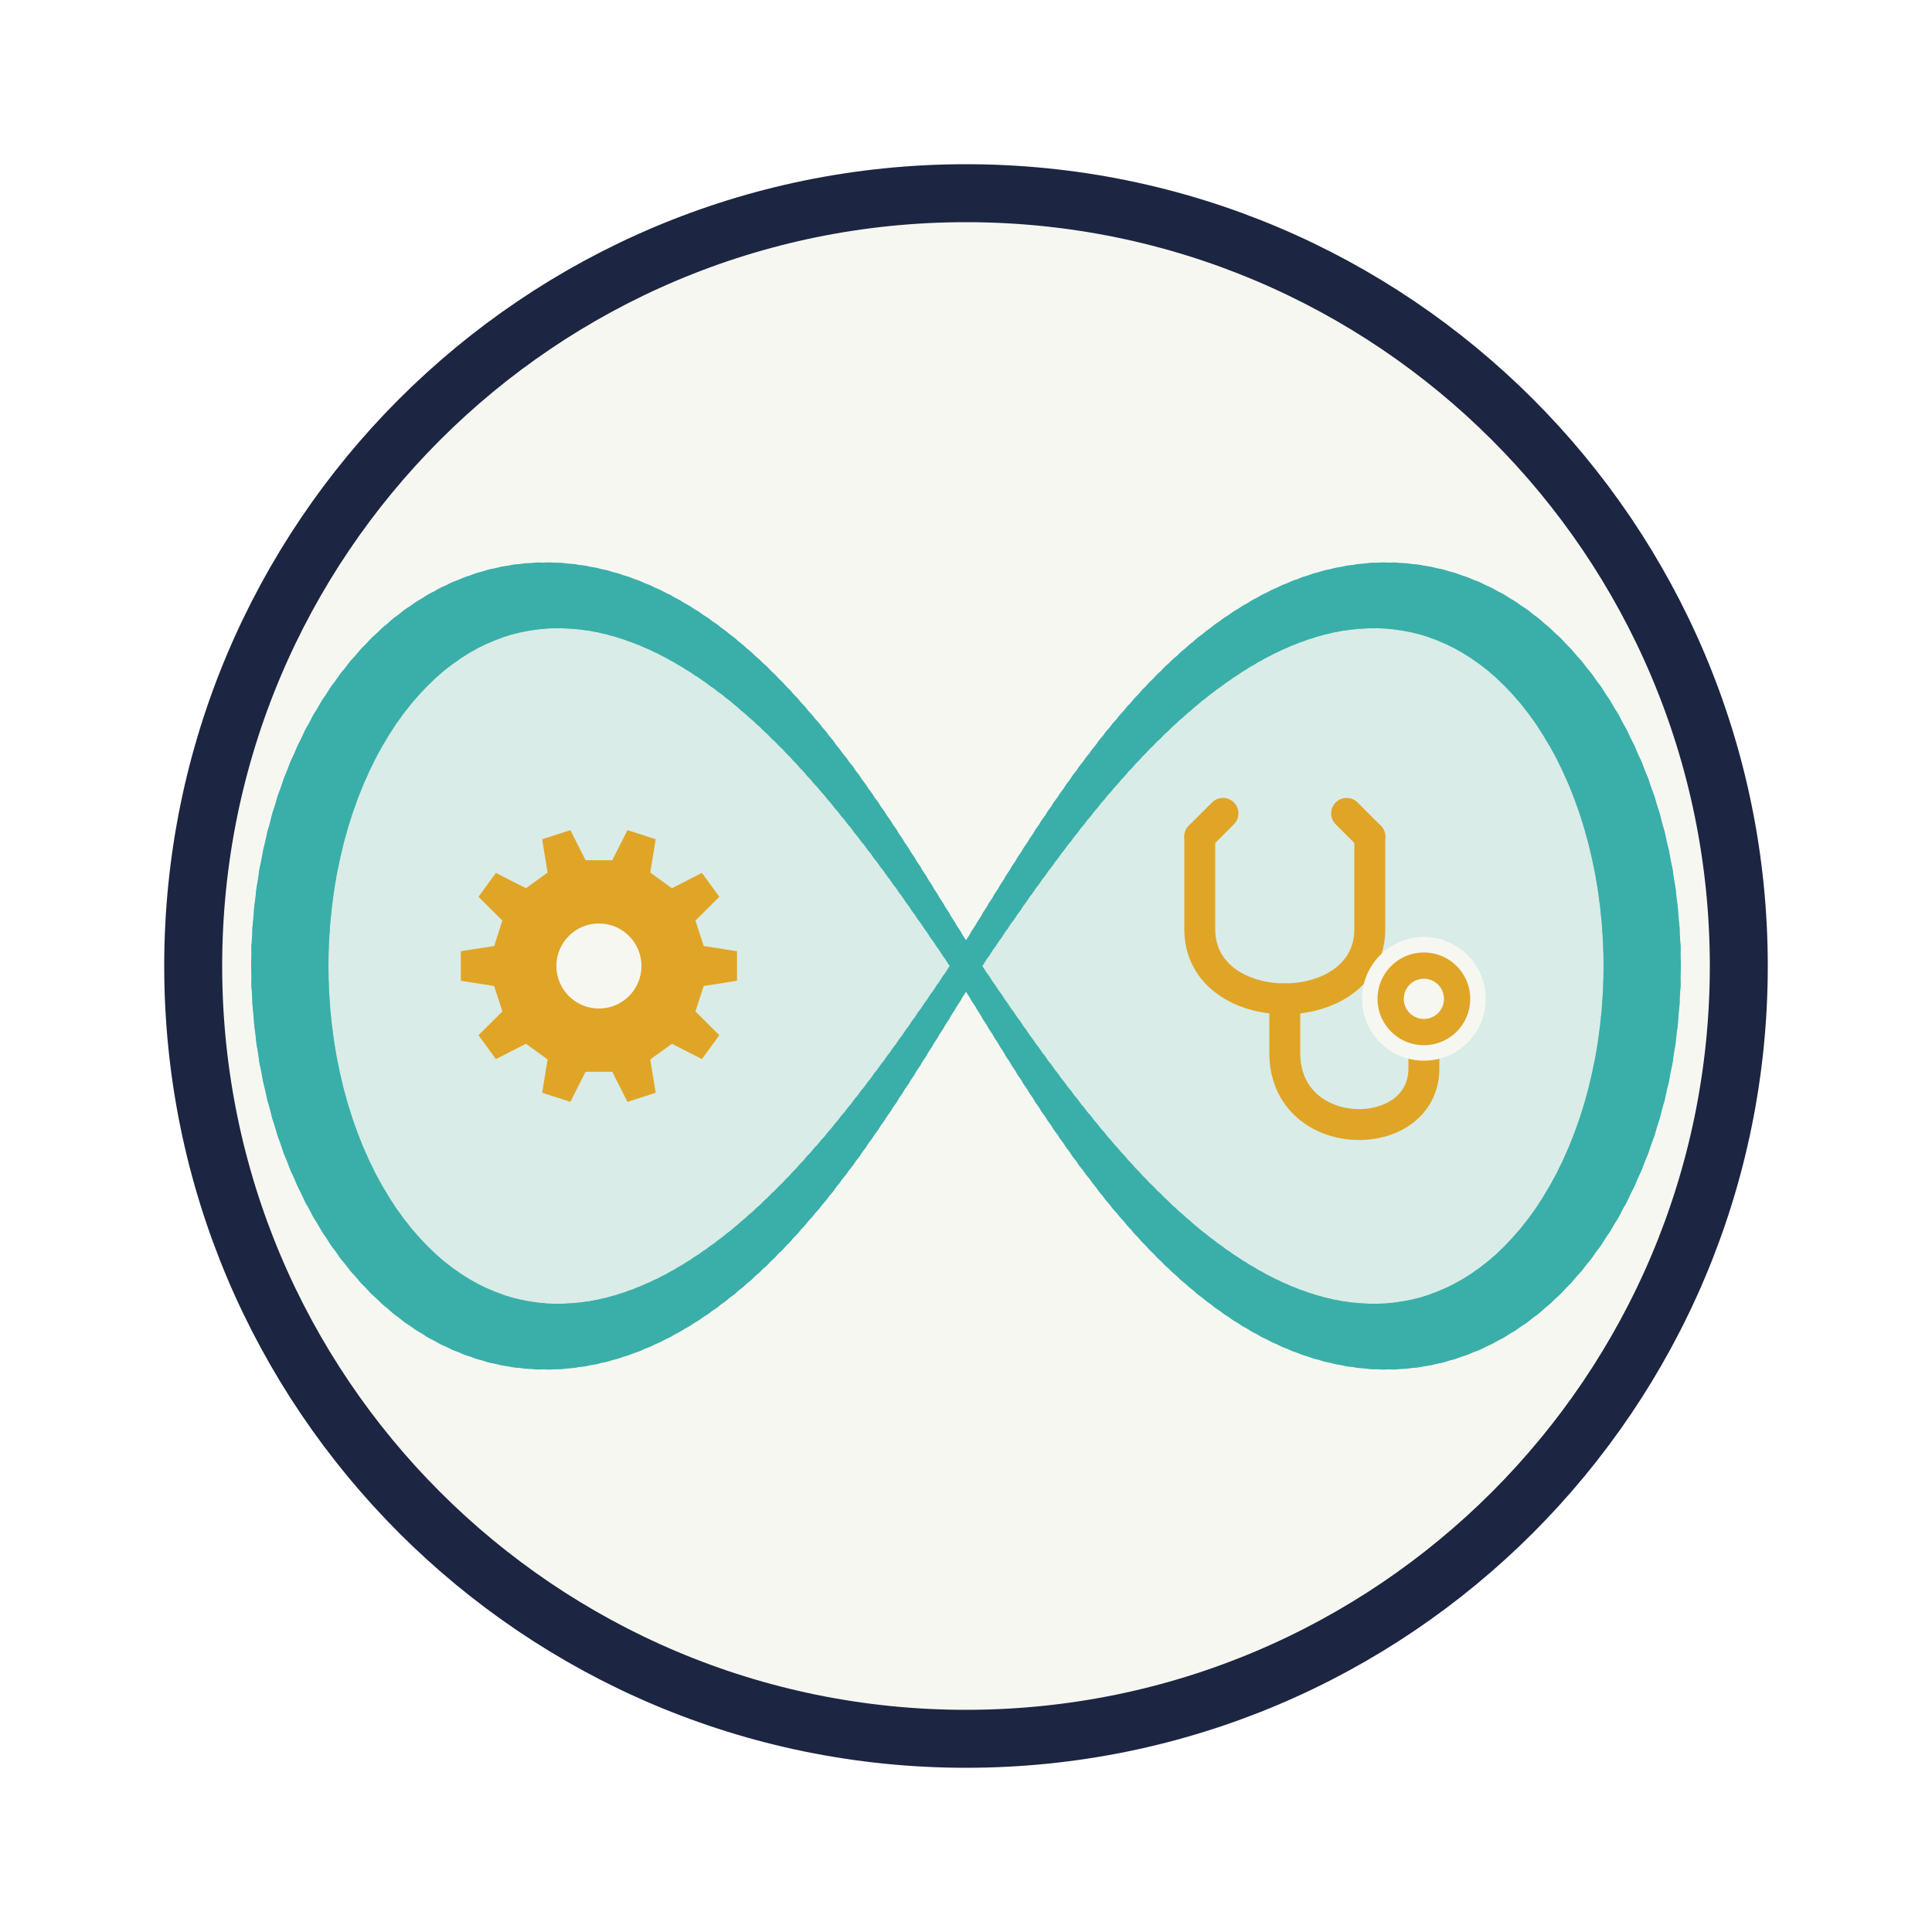
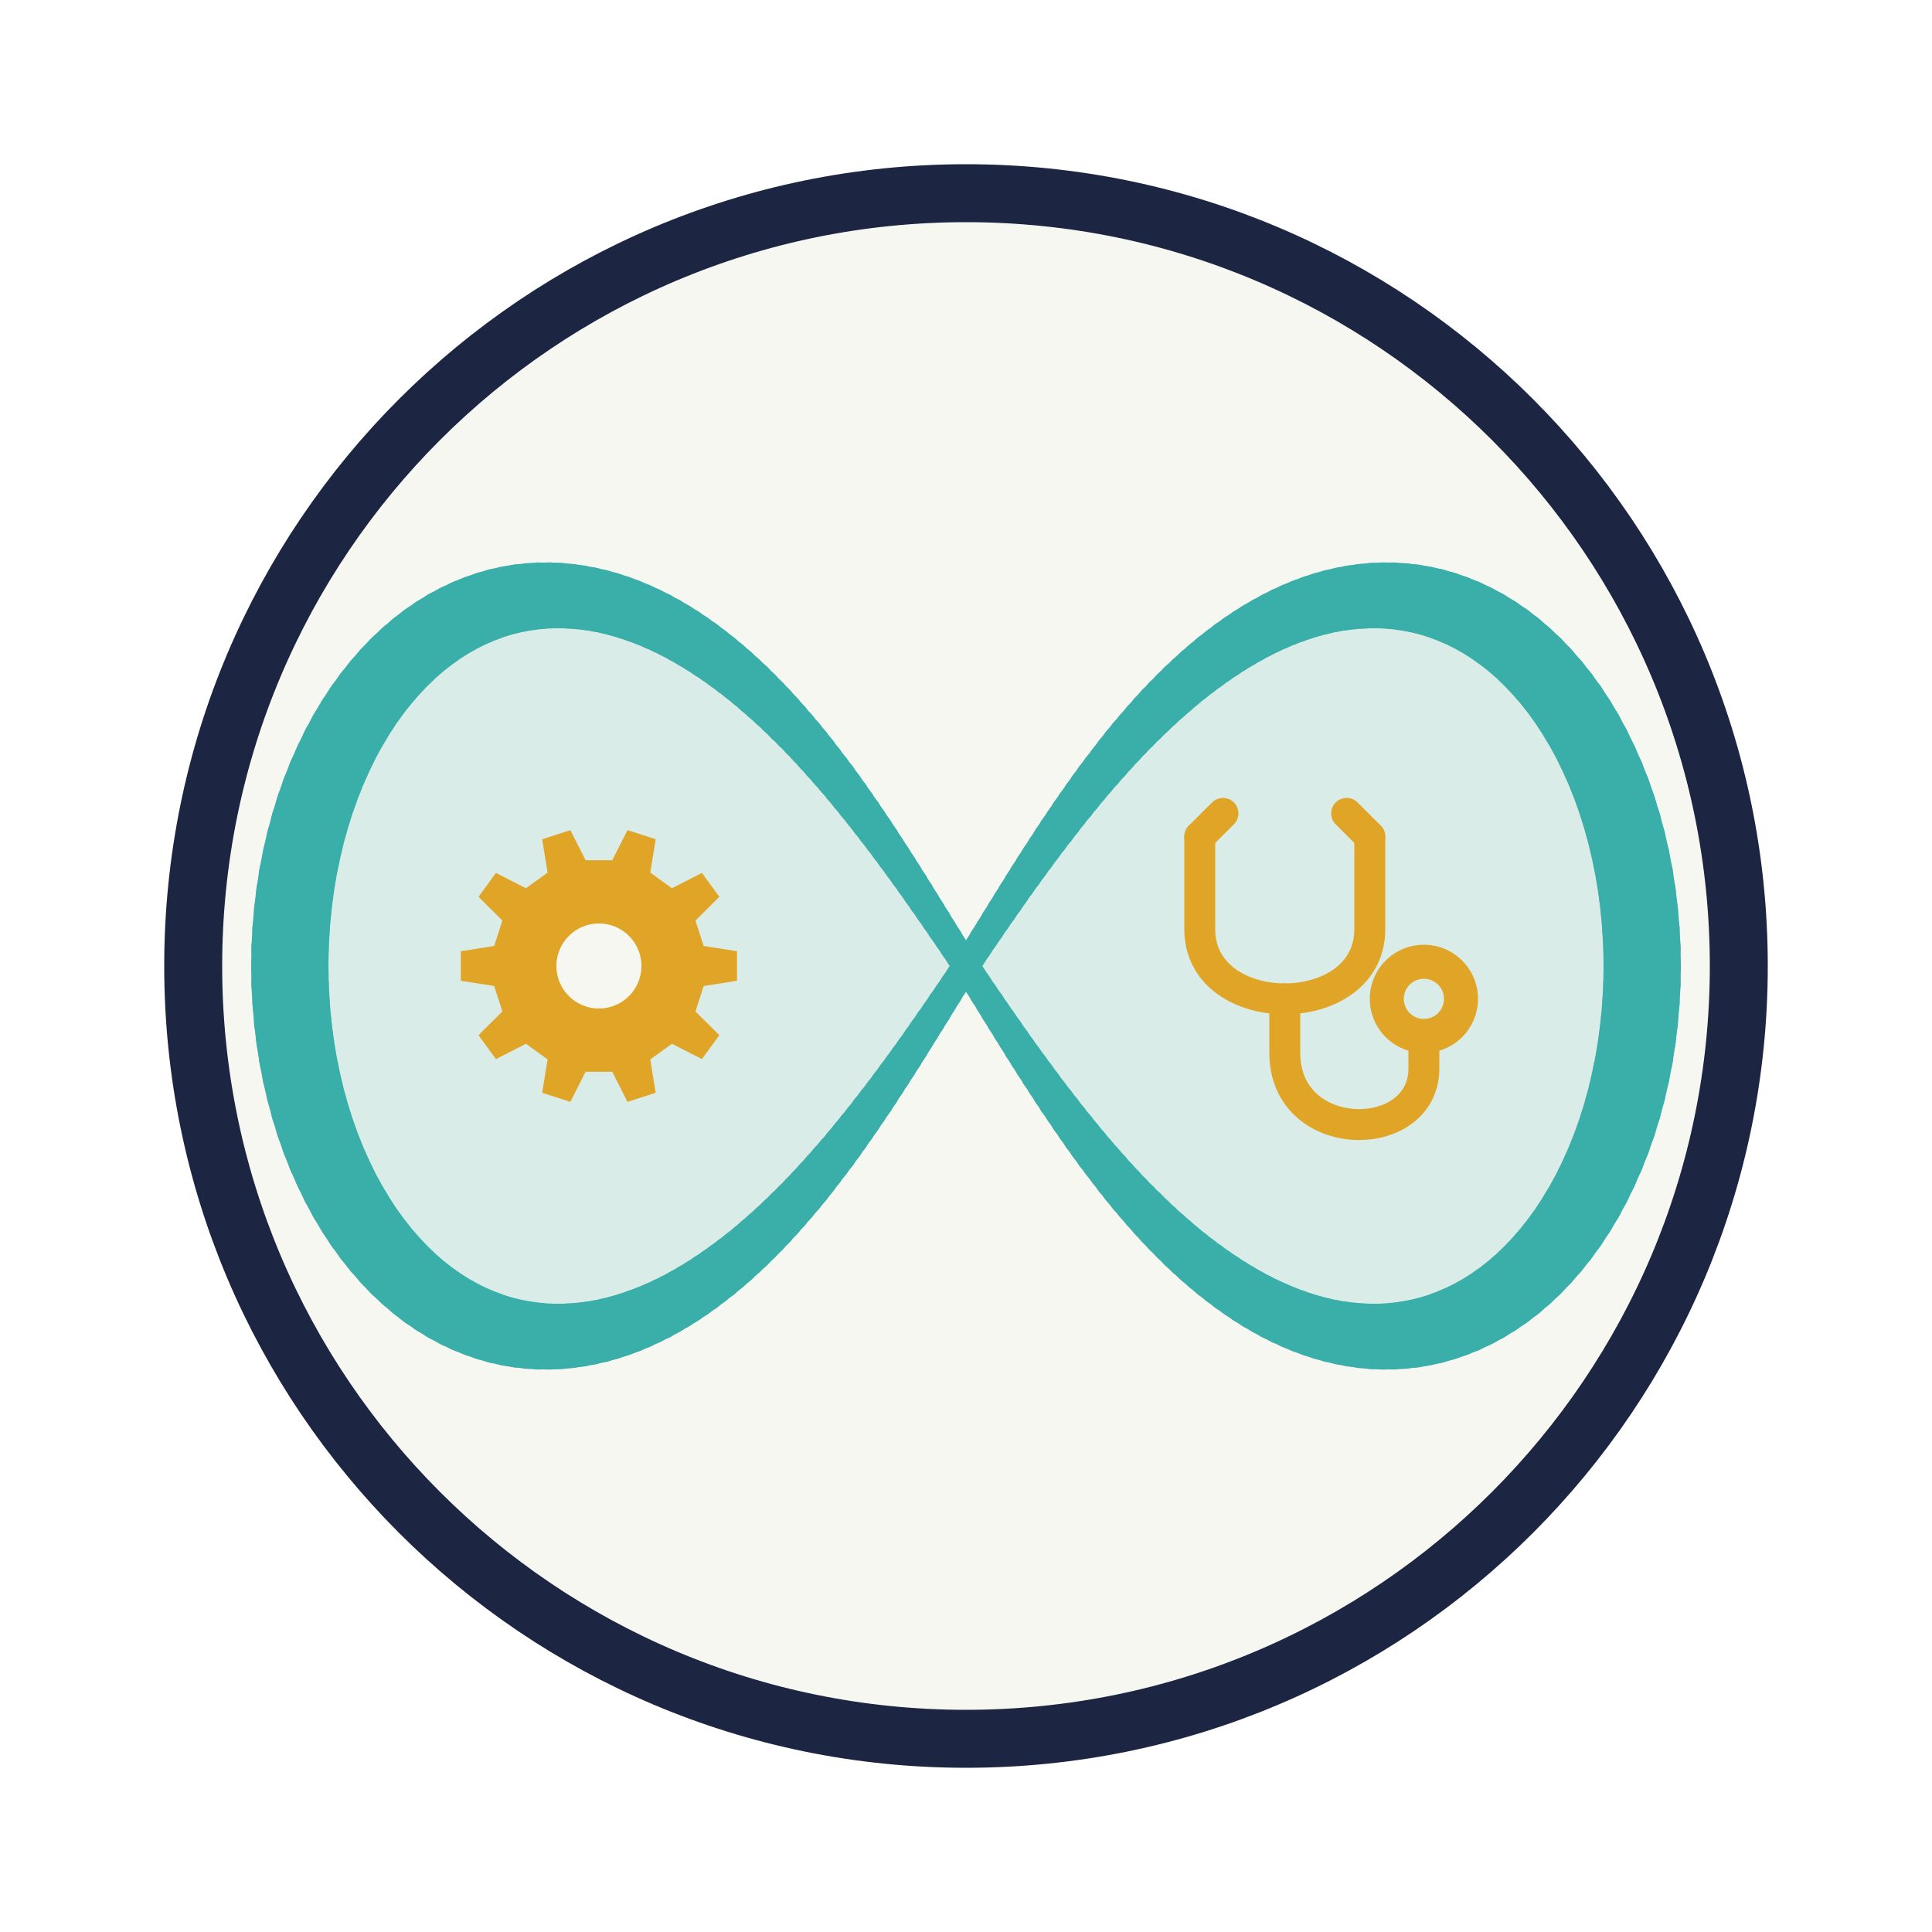
<svg xmlns="http://www.w3.org/2000/svg" viewBox="0 0 200 200" width="512" height="512">
  <circle cx="100" cy="100" r="80" fill="#F7F7F2" stroke="#1C2541" stroke-width="6" />
  <path d="M170.00 100.00 L169.97 101.89 L169.87 103.78 L169.71 105.66 L169.49 107.51 L169.21 109.35 L168.86 111.16 L168.46 112.93 L168.00 114.67 L167.49 116.36 L166.92 118.01 L166.30 119.61 L165.63 121.15 L164.92 122.64 L164.17 124.06 L163.37 125.42 L162.54 126.72 L161.67 127.95 L160.77 129.11 L159.84 130.20 L158.89 131.22 L157.91 132.17 L156.92 133.05 L155.90 133.86 L154.87 134.59 L153.83 135.26 L152.77 135.86 L151.71 136.39 L150.64 136.85 L149.57 137.25 L148.50 137.59 L147.42 137.86 L146.35 138.07 L145.28 138.22 L144.21 138.32 L143.15 138.36 L142.09 138.35 L141.04 138.28 L140.00 138.17 L138.97 138.01 L137.95 137.81 L136.93 137.56 L135.93 137.27 L134.94 136.94 L133.96 136.57 L133.00 136.17 L132.04 135.73 L131.10 135.26 L130.17 134.76 L129.26 134.23 L128.36 133.67 L127.46 133.08 L126.59 132.47 L125.72 131.84 L124.87 131.18 L124.03 130.51 L123.20 129.81 L122.38 129.10 L121.58 128.36 L120.78 127.61 L120.00 126.85 L119.23 126.07 L118.47 125.27 L117.72 124.47 L116.97 123.65 L116.24 122.82 L115.52 121.98 L114.81 121.12 L114.10 120.26 L113.40 119.40 L112.71 118.52 L112.03 117.63 L111.36 116.74 L110.69 115.85 L110.03 114.94 L109.37 114.03 L108.72 113.12 L108.08 112.20 L107.44 111.28 L106.80 110.35 L106.17 109.42 L105.54 108.49 L104.92 107.55 L104.30 106.61 L103.68 105.67 L103.06 104.73 L102.45 103.78 L101.83 102.84 L101.22 101.89 L100.61 100.95 L100.00 100.00 L99.39 99.05 L98.78 98.11 L98.17 97.16 L97.55 96.22 L96.94 95.27 L96.32 94.33 L95.70 93.39 L95.08 92.45 L94.46 91.51 L93.83 90.58 L93.20 89.65 L92.56 88.72 L91.92 87.80 L91.28 86.88 L90.63 85.97 L89.97 85.06 L89.31 84.15 L88.64 83.26 L87.97 82.37 L87.29 81.48 L86.60 80.60 L85.90 79.74 L85.19 78.88 L84.48 78.02 L83.76 77.18 L83.03 76.35 L82.28 75.53 L81.53 74.73 L80.77 73.93 L80.00 73.15 L79.22 72.39 L78.42 71.64 L77.62 70.90 L76.80 70.19 L75.97 69.49 L75.13 68.82 L74.28 68.16 L73.41 67.53 L72.54 66.92 L71.64 66.33 L70.74 65.77 L69.83 65.24 L68.90 64.74 L67.96 64.27 L67.00 63.83 L66.04 63.43 L65.06 63.06 L64.07 62.73 L63.07 62.44 L62.05 62.19 L61.03 61.99 L60.00 61.83 L58.96 61.72 L57.91 61.65 L56.85 61.64 L55.79 61.68 L54.72 61.78 L53.65 61.93 L52.58 62.14 L51.50 62.41 L50.43 62.75 L49.36 63.15 L48.29 63.61 L47.23 64.14 L46.17 64.74 L45.13 65.41 L44.10 66.14 L43.08 66.95 L42.09 67.83 L41.11 68.78 L40.16 69.80 L39.23 70.89 L38.33 72.05 L37.46 73.28 L36.63 74.58 L35.83 75.94 L35.08 77.36 L34.37 78.85 L33.70 80.39 L33.08 81.99 L32.51 83.64 L32.00 85.33 L31.54 87.07 L31.14 88.84 L30.79 90.65 L30.51 92.49 L30.29 94.34 L30.13 96.22 L30.03 98.11 L30.00 100.00 L30.03 101.89 L30.13 103.78 L30.29 105.66 L30.51 107.51 L30.79 109.35 L31.14 111.16 L31.54 112.93 L32.00 114.67 L32.51 116.36 L33.08 118.01 L33.70 119.61 L34.37 121.15 L35.08 122.64 L35.83 124.06 L36.63 125.42 L37.46 126.72 L38.33 127.95 L39.23 129.11 L40.16 130.20 L41.11 131.22 L42.09 132.17 L43.08 133.05 L44.10 133.86 L45.13 134.59 L46.17 135.26 L47.23 135.86 L48.29 136.39 L49.36 136.85 L50.43 137.25 L51.50 137.59 L52.58 137.86 L53.65 138.07 L54.72 138.22 L55.79 138.32 L56.85 138.36 L57.91 138.35 L58.96 138.28 L60.00 138.17 L61.03 138.01 L62.05 137.81 L63.07 137.56 L64.07 137.27 L65.06 136.94 L66.04 136.57 L67.00 136.17 L67.96 135.73 L68.90 135.26 L69.83 134.76 L70.74 134.23 L71.64 133.67 L72.54 133.08 L73.41 132.47 L74.28 131.84 L75.13 131.18 L75.97 130.51 L76.80 129.81 L77.62 129.10 L78.42 128.36 L79.22 127.61 L80.00 126.85 L80.77 126.07 L81.53 125.27 L82.28 124.47 L83.03 123.65 L83.76 122.82 L84.48 121.98 L85.19 121.12 L85.90 120.26 L86.60 119.40 L87.29 118.52 L87.97 117.63 L88.64 116.74 L89.31 115.85 L89.97 114.94 L90.63 114.03 L91.28 113.12 L91.92 112.20 L92.56 111.28 L93.20 110.35 L93.83 109.42 L94.46 108.49 L95.08 107.55 L95.70 106.61 L96.32 105.67 L96.94 104.73 L97.55 103.78 L98.17 102.84 L98.78 101.89 L99.39 100.95 L100.00 100.00 L100.61 99.05 L101.22 98.11 L101.83 97.16 L102.45 96.22 L103.06 95.27 L103.68 94.33 L104.30 93.39 L104.92 92.45 L105.54 91.51 L106.17 90.58 L106.80 89.65 L107.44 88.72 L108.08 87.80 L108.72 86.88 L109.37 85.97 L110.03 85.06 L110.69 84.15 L111.36 83.26 L112.03 82.37 L112.71 81.48 L113.40 80.60 L114.10 79.74 L114.81 78.88 L115.52 78.02 L116.24 77.18 L116.97 76.35 L117.72 75.53 L118.47 74.73 L119.23 73.93 L120.00 73.15 L120.78 72.39 L121.58 71.64 L122.38 70.90 L123.20 70.19 L124.03 69.49 L124.87 68.82 L125.72 68.16 L126.59 67.53 L127.46 66.92 L128.36 66.33 L129.26 65.77 L130.17 65.24 L131.10 64.74 L132.04 64.27 L133.00 63.83 L133.96 63.43 L134.94 63.06 L135.93 62.73 L136.93 62.44 L137.95 62.19 L138.97 61.99 L140.00 61.83 L141.04 61.72 L142.09 61.65 L143.15 61.64 L144.21 61.68 L145.28 61.78 L146.35 61.93 L147.42 62.14 L148.50 62.41 L149.57 62.75 L150.64 63.15 L151.71 63.61 L152.77 64.14 L153.83 64.74 L154.87 65.41 L155.90 66.14 L156.92 66.95 L157.91 67.83 L158.89 68.78 L159.84 69.80 L160.77 70.89 L161.67 72.05 L162.54 73.28 L163.37 74.58 L164.17 75.94 L164.92 77.36 L165.63 78.85 L166.30 80.39 L166.92 81.99 L167.49 83.64 L168.00 85.33 L168.46 87.07 L168.86 88.84 L169.21 90.65 L169.49 92.49 L169.71 94.34 L169.87 96.22 L169.97 98.11 L170.00 100.00 Z" fill="#3AAFA9" fill-opacity="0.16" />
  <g stroke="#3AAFA9" stroke-linecap="round">
    <line x1="170.00" y1="100.00" x2="169.97" y2="101.89" stroke-width="8.00" />
    <line x1="169.97" y1="101.89" x2="169.87" y2="103.78" stroke-width="8.00" />
    <line x1="169.87" y1="103.78" x2="169.71" y2="105.66" stroke-width="7.99" />
    <line x1="169.71" y1="105.66" x2="169.49" y2="107.51" stroke-width="7.99" />
    <line x1="169.49" y1="107.51" x2="169.21" y2="109.35" stroke-width="7.98" />
    <line x1="169.21" y1="109.35" x2="168.86" y2="111.16" stroke-width="7.97" />
    <line x1="168.86" y1="111.16" x2="168.46" y2="112.93" stroke-width="7.96" />
    <line x1="168.46" y1="112.93" x2="168.00" y2="114.67" stroke-width="7.94" />
    <line x1="168.00" y1="114.67" x2="167.49" y2="116.36" stroke-width="7.93" />
    <line x1="167.49" y1="116.36" x2="166.92" y2="118.01" stroke-width="7.91" />
    <line x1="166.92" y1="118.01" x2="166.30" y2="119.61" stroke-width="7.89" />
    <line x1="166.30" y1="119.61" x2="165.63" y2="121.15" stroke-width="7.86" />
    <line x1="165.63" y1="121.15" x2="164.92" y2="122.64" stroke-width="7.84" />
    <line x1="164.92" y1="122.64" x2="164.17" y2="124.06" stroke-width="7.81" />
    <line x1="164.17" y1="124.06" x2="163.37" y2="125.42" stroke-width="7.79" />
    <line x1="163.37" y1="125.42" x2="162.54" y2="126.72" stroke-width="7.76" />
    <line x1="162.54" y1="126.72" x2="161.67" y2="127.95" stroke-width="7.72" />
    <line x1="161.67" y1="127.95" x2="160.77" y2="129.11" stroke-width="7.69" />
    <line x1="160.77" y1="129.11" x2="159.84" y2="130.20" stroke-width="7.65" />
    <line x1="159.84" y1="130.20" x2="158.89" y2="131.22" stroke-width="7.62" />
    <line x1="158.89" y1="131.22" x2="157.91" y2="132.17" stroke-width="7.58" />
    <line x1="157.91" y1="132.17" x2="156.92" y2="133.05" stroke-width="7.53" />
    <line x1="156.92" y1="133.05" x2="155.90" y2="133.86" stroke-width="7.49" />
    <line x1="155.90" y1="133.86" x2="154.87" y2="134.59" stroke-width="7.45" />
    <line x1="154.87" y1="134.59" x2="153.83" y2="135.26" stroke-width="7.40" />
    <line x1="153.83" y1="135.26" x2="152.77" y2="135.86" stroke-width="7.35" />
    <line x1="152.77" y1="135.86" x2="151.71" y2="136.39" stroke-width="7.30" />
    <line x1="151.71" y1="136.39" x2="150.64" y2="136.85" stroke-width="7.25" />
    <line x1="150.64" y1="136.85" x2="149.57" y2="137.25" stroke-width="7.20" />
    <line x1="149.57" y1="137.25" x2="148.50" y2="137.59" stroke-width="7.14" />
    <line x1="148.50" y1="137.59" x2="147.42" y2="137.86" stroke-width="7.08" />
    <line x1="147.42" y1="137.86" x2="146.35" y2="138.07" stroke-width="7.03" />
    <line x1="146.35" y1="138.07" x2="145.28" y2="138.22" stroke-width="6.97" />
    <line x1="145.28" y1="138.22" x2="144.21" y2="138.32" stroke-width="6.91" />
    <line x1="144.21" y1="138.32" x2="143.15" y2="138.36" stroke-width="6.84" />
    <line x1="143.15" y1="138.36" x2="142.09" y2="138.35" stroke-width="6.78" />
    <line x1="142.09" y1="138.35" x2="141.04" y2="138.28" stroke-width="6.72" />
    <line x1="141.04" y1="138.28" x2="140.00" y2="138.17" stroke-width="6.65" />
    <line x1="140.00" y1="138.17" x2="138.97" y2="138.01" stroke-width="6.58" />
    <line x1="138.97" y1="138.01" x2="137.95" y2="137.81" stroke-width="6.51" />
    <line x1="137.95" y1="137.81" x2="136.93" y2="137.56" stroke-width="6.44" />
    <line x1="136.93" y1="137.56" x2="135.93" y2="137.27" stroke-width="6.37" />
    <line x1="135.93" y1="137.27" x2="134.94" y2="136.94" stroke-width="6.30" />
    <line x1="134.94" y1="136.94" x2="133.96" y2="136.57" stroke-width="6.23" />
    <line x1="133.96" y1="136.57" x2="133.00" y2="136.17" stroke-width="6.15" />
    <line x1="133.00" y1="136.17" x2="132.04" y2="135.73" stroke-width="6.08" />
    <line x1="132.04" y1="135.73" x2="131.10" y2="135.26" stroke-width="6.00" />
    <line x1="131.10" y1="135.26" x2="130.17" y2="134.76" stroke-width="5.92" />
    <line x1="130.17" y1="134.76" x2="129.26" y2="134.23" stroke-width="5.85" />
    <line x1="129.26" y1="134.23" x2="128.36" y2="133.67" stroke-width="5.77" />
    <line x1="128.36" y1="133.67" x2="127.46" y2="133.08" stroke-width="5.69" />
    <line x1="127.46" y1="133.08" x2="126.59" y2="132.47" stroke-width="5.61" />
    <line x1="126.59" y1="132.47" x2="125.72" y2="131.84" stroke-width="5.53" />
    <line x1="125.72" y1="131.84" x2="124.87" y2="131.18" stroke-width="5.45" />
    <line x1="124.87" y1="131.18" x2="124.03" y2="130.51" stroke-width="5.37" />
    <line x1="124.03" y1="130.51" x2="123.20" y2="129.81" stroke-width="5.28" />
    <line x1="123.20" y1="129.81" x2="122.38" y2="129.10" stroke-width="5.20" />
    <line x1="122.38" y1="129.10" x2="121.58" y2="128.36" stroke-width="5.12" />
    <line x1="121.58" y1="128.36" x2="120.78" y2="127.61" stroke-width="5.04" />
    <line x1="120.78" y1="127.61" x2="120.00" y2="126.85" stroke-width="4.95" />
    <line x1="120.00" y1="126.85" x2="119.23" y2="126.07" stroke-width="4.87" />
    <line x1="119.23" y1="126.07" x2="118.47" y2="125.27" stroke-width="4.79" />
    <line x1="118.47" y1="125.27" x2="117.72" y2="124.47" stroke-width="4.70" />
    <line x1="117.72" y1="124.47" x2="116.97" y2="123.65" stroke-width="4.62" />
    <line x1="116.97" y1="123.65" x2="116.24" y2="122.82" stroke-width="4.54" />
    <line x1="116.24" y1="122.82" x2="115.52" y2="121.98" stroke-width="4.46" />
    <line x1="115.52" y1="121.98" x2="114.81" y2="121.12" stroke-width="4.37" />
    <line x1="114.81" y1="121.12" x2="114.10" y2="120.26" stroke-width="4.29" />
    <line x1="114.10" y1="120.26" x2="113.40" y2="119.40" stroke-width="4.21" />
    <line x1="113.40" y1="119.40" x2="112.71" y2="118.52" stroke-width="4.13" />
    <line x1="112.71" y1="118.52" x2="112.03" y2="117.63" stroke-width="4.05" />
    <line x1="112.03" y1="117.63" x2="111.36" y2="116.74" stroke-width="3.97" />
    <line x1="111.36" y1="116.74" x2="110.69" y2="115.85" stroke-width="3.89" />
    <line x1="110.69" y1="115.85" x2="110.03" y2="114.94" stroke-width="3.81" />
    <line x1="110.03" y1="114.94" x2="109.37" y2="114.03" stroke-width="3.74" />
    <line x1="109.37" y1="114.03" x2="108.72" y2="113.12" stroke-width="3.66" />
    <line x1="108.72" y1="113.12" x2="108.08" y2="112.20" stroke-width="3.58" />
    <line x1="108.08" y1="112.20" x2="107.44" y2="111.28" stroke-width="3.51" />
    <line x1="107.44" y1="111.28" x2="106.80" y2="110.35" stroke-width="3.44" />
    <line x1="106.80" y1="110.35" x2="106.17" y2="109.42" stroke-width="3.37" />
    <line x1="106.17" y1="109.42" x2="105.54" y2="108.49" stroke-width="3.30" />
    <line x1="105.54" y1="108.49" x2="104.92" y2="107.55" stroke-width="3.23" />
    <line x1="104.92" y1="107.55" x2="104.30" y2="106.61" stroke-width="3.17" />
    <line x1="104.30" y1="106.61" x2="103.68" y2="105.67" stroke-width="3.11" />
    <line x1="103.68" y1="105.67" x2="103.06" y2="104.73" stroke-width="3.05" />
    <line x1="103.06" y1="104.73" x2="102.45" y2="103.78" stroke-width="2.99" />
    <line x1="102.45" y1="103.78" x2="101.83" y2="102.84" stroke-width="2.94" />
    <line x1="101.83" y1="102.84" x2="101.22" y2="101.89" stroke-width="2.89" />
    <line x1="101.22" y1="101.89" x2="100.61" y2="100.95" stroke-width="2.85" />
    <line x1="100.61" y1="100.95" x2="100.00" y2="100.00" stroke-width="2.81" />
    <line x1="100.00" y1="100.00" x2="99.39" y2="99.05" stroke-width="2.81" />
    <line x1="99.39" y1="99.05" x2="98.78" y2="98.11" stroke-width="2.85" />
    <line x1="98.78" y1="98.11" x2="98.17" y2="97.16" stroke-width="2.89" />
    <line x1="98.17" y1="97.16" x2="97.55" y2="96.22" stroke-width="2.94" />
    <line x1="97.55" y1="96.22" x2="96.94" y2="95.27" stroke-width="2.99" />
    <line x1="96.94" y1="95.27" x2="96.32" y2="94.33" stroke-width="3.05" />
    <line x1="96.32" y1="94.33" x2="95.70" y2="93.39" stroke-width="3.11" />
    <line x1="95.70" y1="93.39" x2="95.08" y2="92.45" stroke-width="3.17" />
    <line x1="95.08" y1="92.45" x2="94.46" y2="91.51" stroke-width="3.23" />
    <line x1="94.46" y1="91.51" x2="93.83" y2="90.58" stroke-width="3.30" />
    <line x1="93.83" y1="90.58" x2="93.20" y2="89.65" stroke-width="3.37" />
    <line x1="93.20" y1="89.65" x2="92.56" y2="88.72" stroke-width="3.44" />
    <line x1="92.56" y1="88.72" x2="91.92" y2="87.80" stroke-width="3.51" />
    <line x1="91.92" y1="87.80" x2="91.28" y2="86.88" stroke-width="3.58" />
    <line x1="91.28" y1="86.88" x2="90.63" y2="85.97" stroke-width="3.66" />
    <line x1="90.63" y1="85.97" x2="89.97" y2="85.06" stroke-width="3.74" />
    <line x1="89.97" y1="85.06" x2="89.31" y2="84.15" stroke-width="3.81" />
    <line x1="89.31" y1="84.15" x2="88.64" y2="83.26" stroke-width="3.89" />
    <line x1="88.64" y1="83.26" x2="87.97" y2="82.37" stroke-width="3.97" />
    <line x1="87.97" y1="82.37" x2="87.29" y2="81.48" stroke-width="4.05" />
    <line x1="87.29" y1="81.48" x2="86.60" y2="80.60" stroke-width="4.13" />
    <line x1="86.60" y1="80.60" x2="85.90" y2="79.74" stroke-width="4.21" />
    <line x1="85.90" y1="79.74" x2="85.19" y2="78.88" stroke-width="4.29" />
    <line x1="85.19" y1="78.88" x2="84.48" y2="78.02" stroke-width="4.37" />
    <line x1="84.48" y1="78.02" x2="83.76" y2="77.18" stroke-width="4.46" />
    <line x1="83.76" y1="77.18" x2="83.03" y2="76.35" stroke-width="4.54" />
    <line x1="83.03" y1="76.35" x2="82.28" y2="75.53" stroke-width="4.62" />
    <line x1="82.28" y1="75.53" x2="81.53" y2="74.73" stroke-width="4.70" />
    <line x1="81.53" y1="74.73" x2="80.77" y2="73.93" stroke-width="4.79" />
    <line x1="80.77" y1="73.93" x2="80.00" y2="73.15" stroke-width="4.87" />
    <line x1="80.00" y1="73.15" x2="79.22" y2="72.39" stroke-width="4.95" />
    <line x1="79.22" y1="72.39" x2="78.42" y2="71.64" stroke-width="5.04" />
    <line x1="78.42" y1="71.64" x2="77.62" y2="70.90" stroke-width="5.12" />
    <line x1="77.62" y1="70.90" x2="76.80" y2="70.19" stroke-width="5.20" />
    <line x1="76.80" y1="70.19" x2="75.97" y2="69.49" stroke-width="5.28" />
    <line x1="75.97" y1="69.49" x2="75.13" y2="68.82" stroke-width="5.37" />
    <line x1="75.13" y1="68.82" x2="74.28" y2="68.16" stroke-width="5.45" />
    <line x1="74.28" y1="68.16" x2="73.41" y2="67.53" stroke-width="5.53" />
    <line x1="73.41" y1="67.53" x2="72.54" y2="66.92" stroke-width="5.61" />
    <line x1="72.54" y1="66.92" x2="71.64" y2="66.33" stroke-width="5.69" />
    <line x1="71.64" y1="66.33" x2="70.74" y2="65.77" stroke-width="5.77" />
    <line x1="70.74" y1="65.77" x2="69.83" y2="65.24" stroke-width="5.85" />
    <line x1="69.83" y1="65.24" x2="68.90" y2="64.74" stroke-width="5.92" />
    <line x1="68.90" y1="64.74" x2="67.96" y2="64.27" stroke-width="6.00" />
    <line x1="67.96" y1="64.27" x2="67.00" y2="63.83" stroke-width="6.08" />
    <line x1="67.00" y1="63.83" x2="66.04" y2="63.43" stroke-width="6.15" />
    <line x1="66.04" y1="63.43" x2="65.06" y2="63.06" stroke-width="6.23" />
    <line x1="65.06" y1="63.06" x2="64.07" y2="62.73" stroke-width="6.30" />
    <line x1="64.07" y1="62.73" x2="63.07" y2="62.44" stroke-width="6.37" />
    <line x1="63.07" y1="62.44" x2="62.05" y2="62.19" stroke-width="6.44" />
    <line x1="62.05" y1="62.19" x2="61.03" y2="61.99" stroke-width="6.51" />
    <line x1="61.03" y1="61.99" x2="60.00" y2="61.83" stroke-width="6.58" />
    <line x1="60.00" y1="61.83" x2="58.96" y2="61.72" stroke-width="6.65" />
    <line x1="58.96" y1="61.72" x2="57.91" y2="61.65" stroke-width="6.72" />
    <line x1="57.91" y1="61.65" x2="56.85" y2="61.64" stroke-width="6.78" />
    <line x1="56.85" y1="61.64" x2="55.79" y2="61.68" stroke-width="6.84" />
    <line x1="55.79" y1="61.68" x2="54.72" y2="61.78" stroke-width="6.91" />
    <line x1="54.72" y1="61.78" x2="53.65" y2="61.93" stroke-width="6.97" />
    <line x1="53.65" y1="61.93" x2="52.58" y2="62.14" stroke-width="7.03" />
    <line x1="52.58" y1="62.14" x2="51.50" y2="62.41" stroke-width="7.08" />
    <line x1="51.50" y1="62.41" x2="50.43" y2="62.75" stroke-width="7.14" />
    <line x1="50.43" y1="62.75" x2="49.36" y2="63.15" stroke-width="7.20" />
    <line x1="49.36" y1="63.15" x2="48.29" y2="63.61" stroke-width="7.25" />
    <line x1="48.29" y1="63.61" x2="47.23" y2="64.14" stroke-width="7.30" />
    <line x1="47.23" y1="64.14" x2="46.17" y2="64.74" stroke-width="7.35" />
    <line x1="46.17" y1="64.74" x2="45.13" y2="65.41" stroke-width="7.40" />
    <line x1="45.13" y1="65.41" x2="44.10" y2="66.14" stroke-width="7.45" />
    <line x1="44.10" y1="66.14" x2="43.08" y2="66.95" stroke-width="7.49" />
    <line x1="43.08" y1="66.95" x2="42.09" y2="67.83" stroke-width="7.53" />
    <line x1="42.09" y1="67.83" x2="41.11" y2="68.78" stroke-width="7.58" />
    <line x1="41.11" y1="68.78" x2="40.16" y2="69.80" stroke-width="7.62" />
    <line x1="40.16" y1="69.80" x2="39.23" y2="70.89" stroke-width="7.65" />
    <line x1="39.23" y1="70.89" x2="38.33" y2="72.05" stroke-width="7.69" />
    <line x1="38.33" y1="72.05" x2="37.46" y2="73.28" stroke-width="7.72" />
    <line x1="37.46" y1="73.28" x2="36.63" y2="74.58" stroke-width="7.76" />
    <line x1="36.63" y1="74.58" x2="35.83" y2="75.94" stroke-width="7.79" />
    <line x1="35.83" y1="75.94" x2="35.08" y2="77.36" stroke-width="7.81" />
    <line x1="35.08" y1="77.36" x2="34.37" y2="78.85" stroke-width="7.84" />
    <line x1="34.37" y1="78.85" x2="33.70" y2="80.39" stroke-width="7.86" />
    <line x1="33.70" y1="80.39" x2="33.08" y2="81.99" stroke-width="7.89" />
    <line x1="33.08" y1="81.99" x2="32.51" y2="83.64" stroke-width="7.91" />
    <line x1="32.51" y1="83.64" x2="32.00" y2="85.33" stroke-width="7.93" />
    <line x1="32.00" y1="85.33" x2="31.54" y2="87.07" stroke-width="7.94" />
    <line x1="31.54" y1="87.07" x2="31.14" y2="88.84" stroke-width="7.96" />
    <line x1="31.14" y1="88.84" x2="30.79" y2="90.65" stroke-width="7.97" />
    <line x1="30.79" y1="90.65" x2="30.51" y2="92.49" stroke-width="7.98" />
    <line x1="30.51" y1="92.49" x2="30.29" y2="94.34" stroke-width="7.99" />
    <line x1="30.29" y1="94.34" x2="30.13" y2="96.22" stroke-width="7.99" />
    <line x1="30.13" y1="96.22" x2="30.03" y2="98.11" stroke-width="8.00" />
    <line x1="30.03" y1="98.11" x2="30.00" y2="100.00" stroke-width="8.00" />
    <line x1="30.00" y1="100.00" x2="30.03" y2="101.89" stroke-width="8.00" />
    <line x1="30.03" y1="101.89" x2="30.13" y2="103.78" stroke-width="8.00" />
    <line x1="30.13" y1="103.78" x2="30.29" y2="105.66" stroke-width="7.99" />
    <line x1="30.29" y1="105.66" x2="30.51" y2="107.51" stroke-width="7.99" />
    <line x1="30.51" y1="107.51" x2="30.79" y2="109.35" stroke-width="7.98" />
    <line x1="30.79" y1="109.35" x2="31.14" y2="111.16" stroke-width="7.97" />
    <line x1="31.14" y1="111.16" x2="31.54" y2="112.93" stroke-width="7.96" />
    <line x1="31.54" y1="112.93" x2="32.00" y2="114.67" stroke-width="7.94" />
    <line x1="32.00" y1="114.67" x2="32.51" y2="116.36" stroke-width="7.93" />
    <line x1="32.51" y1="116.36" x2="33.08" y2="118.01" stroke-width="7.91" />
    <line x1="33.08" y1="118.01" x2="33.70" y2="119.61" stroke-width="7.89" />
    <line x1="33.70" y1="119.61" x2="34.37" y2="121.15" stroke-width="7.86" />
    <line x1="34.37" y1="121.15" x2="35.08" y2="122.64" stroke-width="7.84" />
    <line x1="35.08" y1="122.64" x2="35.83" y2="124.06" stroke-width="7.81" />
    <line x1="35.83" y1="124.06" x2="36.63" y2="125.42" stroke-width="7.79" />
    <line x1="36.63" y1="125.42" x2="37.46" y2="126.72" stroke-width="7.76" />
    <line x1="37.46" y1="126.72" x2="38.33" y2="127.95" stroke-width="7.72" />
    <line x1="38.33" y1="127.95" x2="39.23" y2="129.11" stroke-width="7.69" />
    <line x1="39.23" y1="129.11" x2="40.16" y2="130.20" stroke-width="7.65" />
    <line x1="40.16" y1="130.20" x2="41.11" y2="131.22" stroke-width="7.62" />
    <line x1="41.11" y1="131.22" x2="42.09" y2="132.17" stroke-width="7.58" />
    <line x1="42.09" y1="132.17" x2="43.08" y2="133.05" stroke-width="7.53" />
    <line x1="43.08" y1="133.05" x2="44.10" y2="133.86" stroke-width="7.49" />
    <line x1="44.10" y1="133.86" x2="45.13" y2="134.59" stroke-width="7.45" />
    <line x1="45.13" y1="134.59" x2="46.17" y2="135.26" stroke-width="7.40" />
    <line x1="46.17" y1="135.26" x2="47.23" y2="135.86" stroke-width="7.35" />
    <line x1="47.23" y1="135.86" x2="48.29" y2="136.39" stroke-width="7.30" />
    <line x1="48.29" y1="136.39" x2="49.36" y2="136.85" stroke-width="7.25" />
    <line x1="49.36" y1="136.85" x2="50.43" y2="137.25" stroke-width="7.20" />
    <line x1="50.43" y1="137.25" x2="51.50" y2="137.59" stroke-width="7.14" />
    <line x1="51.50" y1="137.59" x2="52.58" y2="137.86" stroke-width="7.08" />
    <line x1="52.58" y1="137.86" x2="53.65" y2="138.07" stroke-width="7.03" />
    <line x1="53.65" y1="138.07" x2="54.72" y2="138.22" stroke-width="6.97" />
    <line x1="54.72" y1="138.22" x2="55.79" y2="138.32" stroke-width="6.91" />
    <line x1="55.79" y1="138.32" x2="56.85" y2="138.36" stroke-width="6.84" />
    <line x1="56.85" y1="138.36" x2="57.91" y2="138.35" stroke-width="6.78" />
    <line x1="57.91" y1="138.35" x2="58.96" y2="138.28" stroke-width="6.72" />
    <line x1="58.96" y1="138.28" x2="60.00" y2="138.17" stroke-width="6.65" />
    <line x1="60.00" y1="138.17" x2="61.03" y2="138.01" stroke-width="6.58" />
    <line x1="61.03" y1="138.01" x2="62.05" y2="137.81" stroke-width="6.51" />
    <line x1="62.05" y1="137.81" x2="63.07" y2="137.56" stroke-width="6.44" />
    <line x1="63.07" y1="137.56" x2="64.07" y2="137.27" stroke-width="6.37" />
    <line x1="64.07" y1="137.27" x2="65.06" y2="136.94" stroke-width="6.30" />
    <line x1="65.06" y1="136.94" x2="66.04" y2="136.57" stroke-width="6.23" />
    <line x1="66.04" y1="136.57" x2="67.00" y2="136.17" stroke-width="6.15" />
    <line x1="67.00" y1="136.17" x2="67.96" y2="135.73" stroke-width="6.08" />
    <line x1="67.96" y1="135.73" x2="68.90" y2="135.26" stroke-width="6.00" />
    <line x1="68.90" y1="135.26" x2="69.83" y2="134.76" stroke-width="5.92" />
    <line x1="69.83" y1="134.76" x2="70.74" y2="134.23" stroke-width="5.85" />
    <line x1="70.74" y1="134.23" x2="71.64" y2="133.67" stroke-width="5.77" />
    <line x1="71.64" y1="133.67" x2="72.54" y2="133.08" stroke-width="5.69" />
    <line x1="72.54" y1="133.08" x2="73.41" y2="132.47" stroke-width="5.61" />
    <line x1="73.41" y1="132.47" x2="74.28" y2="131.84" stroke-width="5.53" />
    <line x1="74.28" y1="131.84" x2="75.13" y2="131.18" stroke-width="5.45" />
    <line x1="75.13" y1="131.18" x2="75.97" y2="130.51" stroke-width="5.37" />
    <line x1="75.97" y1="130.51" x2="76.80" y2="129.81" stroke-width="5.28" />
    <line x1="76.80" y1="129.81" x2="77.62" y2="129.10" stroke-width="5.20" />
    <line x1="77.62" y1="129.10" x2="78.42" y2="128.36" stroke-width="5.12" />
    <line x1="78.42" y1="128.36" x2="79.22" y2="127.61" stroke-width="5.04" />
    <line x1="79.22" y1="127.61" x2="80.00" y2="126.85" stroke-width="4.95" />
    <line x1="80.00" y1="126.85" x2="80.77" y2="126.07" stroke-width="4.87" />
    <line x1="80.77" y1="126.07" x2="81.53" y2="125.27" stroke-width="4.79" />
    <line x1="81.53" y1="125.27" x2="82.28" y2="124.47" stroke-width="4.70" />
    <line x1="82.28" y1="124.47" x2="83.03" y2="123.65" stroke-width="4.62" />
    <line x1="83.03" y1="123.65" x2="83.76" y2="122.82" stroke-width="4.54" />
    <line x1="83.76" y1="122.82" x2="84.48" y2="121.98" stroke-width="4.46" />
    <line x1="84.48" y1="121.98" x2="85.19" y2="121.12" stroke-width="4.37" />
    <line x1="85.19" y1="121.12" x2="85.90" y2="120.26" stroke-width="4.29" />
    <line x1="85.90" y1="120.26" x2="86.60" y2="119.40" stroke-width="4.21" />
    <line x1="86.60" y1="119.40" x2="87.29" y2="118.52" stroke-width="4.13" />
    <line x1="87.29" y1="118.52" x2="87.97" y2="117.63" stroke-width="4.05" />
    <line x1="87.97" y1="117.63" x2="88.64" y2="116.74" stroke-width="3.97" />
    <line x1="88.64" y1="116.74" x2="89.31" y2="115.85" stroke-width="3.89" />
    <line x1="89.31" y1="115.85" x2="89.97" y2="114.94" stroke-width="3.81" />
    <line x1="89.97" y1="114.94" x2="90.63" y2="114.03" stroke-width="3.74" />
    <line x1="90.63" y1="114.03" x2="91.28" y2="113.12" stroke-width="3.66" />
    <line x1="91.28" y1="113.12" x2="91.92" y2="112.20" stroke-width="3.58" />
    <line x1="91.92" y1="112.20" x2="92.56" y2="111.28" stroke-width="3.51" />
    <line x1="92.56" y1="111.28" x2="93.20" y2="110.35" stroke-width="3.44" />
    <line x1="93.20" y1="110.35" x2="93.83" y2="109.42" stroke-width="3.37" />
    <line x1="93.83" y1="109.42" x2="94.46" y2="108.49" stroke-width="3.30" />
    <line x1="94.46" y1="108.49" x2="95.08" y2="107.55" stroke-width="3.23" />
    <line x1="95.08" y1="107.55" x2="95.70" y2="106.61" stroke-width="3.17" />
    <line x1="95.70" y1="106.61" x2="96.32" y2="105.67" stroke-width="3.11" />
    <line x1="96.32" y1="105.67" x2="96.94" y2="104.73" stroke-width="3.05" />
    <line x1="96.94" y1="104.73" x2="97.55" y2="103.78" stroke-width="2.99" />
    <line x1="97.55" y1="103.78" x2="98.17" y2="102.84" stroke-width="2.94" />
    <line x1="98.17" y1="102.84" x2="98.78" y2="101.89" stroke-width="2.89" />
    <line x1="98.78" y1="101.89" x2="99.39" y2="100.95" stroke-width="2.85" />
    <line x1="99.39" y1="100.95" x2="100.00" y2="100.00" stroke-width="2.81" />
    <line x1="100.00" y1="100.00" x2="100.61" y2="99.05" stroke-width="2.81" />
    <line x1="100.61" y1="99.05" x2="101.22" y2="98.11" stroke-width="2.85" />
    <line x1="101.22" y1="98.11" x2="101.83" y2="97.16" stroke-width="2.89" />
    <line x1="101.83" y1="97.16" x2="102.45" y2="96.22" stroke-width="2.94" />
    <line x1="102.45" y1="96.22" x2="103.06" y2="95.27" stroke-width="2.99" />
    <line x1="103.06" y1="95.27" x2="103.68" y2="94.33" stroke-width="3.05" />
    <line x1="103.68" y1="94.33" x2="104.30" y2="93.39" stroke-width="3.11" />
    <line x1="104.30" y1="93.39" x2="104.92" y2="92.45" stroke-width="3.17" />
    <line x1="104.92" y1="92.45" x2="105.54" y2="91.51" stroke-width="3.23" />
    <line x1="105.54" y1="91.51" x2="106.17" y2="90.58" stroke-width="3.30" />
    <line x1="106.17" y1="90.58" x2="106.80" y2="89.65" stroke-width="3.37" />
    <line x1="106.80" y1="89.65" x2="107.44" y2="88.72" stroke-width="3.44" />
    <line x1="107.44" y1="88.72" x2="108.08" y2="87.80" stroke-width="3.51" />
    <line x1="108.08" y1="87.80" x2="108.72" y2="86.88" stroke-width="3.58" />
    <line x1="108.72" y1="86.88" x2="109.37" y2="85.97" stroke-width="3.66" />
    <line x1="109.37" y1="85.97" x2="110.03" y2="85.06" stroke-width="3.74" />
    <line x1="110.03" y1="85.06" x2="110.69" y2="84.15" stroke-width="3.81" />
    <line x1="110.69" y1="84.15" x2="111.36" y2="83.26" stroke-width="3.89" />
    <line x1="111.36" y1="83.26" x2="112.03" y2="82.37" stroke-width="3.97" />
    <line x1="112.03" y1="82.37" x2="112.71" y2="81.48" stroke-width="4.05" />
    <line x1="112.71" y1="81.48" x2="113.40" y2="80.60" stroke-width="4.13" />
    <line x1="113.40" y1="80.60" x2="114.10" y2="79.74" stroke-width="4.21" />
    <line x1="114.10" y1="79.74" x2="114.81" y2="78.88" stroke-width="4.29" />
    <line x1="114.81" y1="78.88" x2="115.52" y2="78.02" stroke-width="4.37" />
    <line x1="115.52" y1="78.02" x2="116.24" y2="77.18" stroke-width="4.46" />
    <line x1="116.24" y1="77.18" x2="116.97" y2="76.35" stroke-width="4.54" />
    <line x1="116.97" y1="76.35" x2="117.72" y2="75.53" stroke-width="4.62" />
    <line x1="117.72" y1="75.53" x2="118.47" y2="74.73" stroke-width="4.70" />
    <line x1="118.47" y1="74.73" x2="119.23" y2="73.93" stroke-width="4.79" />
    <line x1="119.23" y1="73.93" x2="120.00" y2="73.15" stroke-width="4.87" />
    <line x1="120.00" y1="73.15" x2="120.78" y2="72.39" stroke-width="4.95" />
    <line x1="120.78" y1="72.39" x2="121.58" y2="71.64" stroke-width="5.04" />
    <line x1="121.58" y1="71.64" x2="122.38" y2="70.90" stroke-width="5.12" />
    <line x1="122.38" y1="70.90" x2="123.20" y2="70.19" stroke-width="5.20" />
    <line x1="123.20" y1="70.19" x2="124.03" y2="69.49" stroke-width="5.28" />
    <line x1="124.03" y1="69.49" x2="124.87" y2="68.82" stroke-width="5.37" />
    <line x1="124.87" y1="68.82" x2="125.72" y2="68.16" stroke-width="5.45" />
    <line x1="125.72" y1="68.16" x2="126.59" y2="67.53" stroke-width="5.53" />
    <line x1="126.59" y1="67.53" x2="127.46" y2="66.92" stroke-width="5.61" />
    <line x1="127.46" y1="66.92" x2="128.36" y2="66.33" stroke-width="5.69" />
    <line x1="128.36" y1="66.33" x2="129.26" y2="65.77" stroke-width="5.77" />
    <line x1="129.26" y1="65.77" x2="130.17" y2="65.24" stroke-width="5.85" />
    <line x1="130.17" y1="65.24" x2="131.10" y2="64.74" stroke-width="5.92" />
    <line x1="131.10" y1="64.74" x2="132.04" y2="64.27" stroke-width="6.00" />
    <line x1="132.04" y1="64.27" x2="133.00" y2="63.83" stroke-width="6.08" />
    <line x1="133.00" y1="63.83" x2="133.96" y2="63.43" stroke-width="6.15" />
    <line x1="133.96" y1="63.43" x2="134.94" y2="63.06" stroke-width="6.23" />
    <line x1="134.94" y1="63.06" x2="135.93" y2="62.73" stroke-width="6.30" />
    <line x1="135.93" y1="62.73" x2="136.93" y2="62.44" stroke-width="6.37" />
    <line x1="136.93" y1="62.44" x2="137.95" y2="62.19" stroke-width="6.44" />
    <line x1="137.95" y1="62.19" x2="138.97" y2="61.99" stroke-width="6.51" />
    <line x1="138.97" y1="61.99" x2="140.00" y2="61.83" stroke-width="6.58" />
    <line x1="140.00" y1="61.83" x2="141.04" y2="61.72" stroke-width="6.65" />
    <line x1="141.04" y1="61.72" x2="142.09" y2="61.65" stroke-width="6.72" />
    <line x1="142.09" y1="61.65" x2="143.15" y2="61.64" stroke-width="6.78" />
    <line x1="143.15" y1="61.64" x2="144.21" y2="61.68" stroke-width="6.84" />
    <line x1="144.21" y1="61.68" x2="145.28" y2="61.78" stroke-width="6.91" />
    <line x1="145.28" y1="61.78" x2="146.35" y2="61.93" stroke-width="6.97" />
    <line x1="146.35" y1="61.93" x2="147.42" y2="62.14" stroke-width="7.03" />
    <line x1="147.42" y1="62.14" x2="148.50" y2="62.41" stroke-width="7.08" />
    <line x1="148.50" y1="62.41" x2="149.57" y2="62.75" stroke-width="7.14" />
    <line x1="149.57" y1="62.75" x2="150.64" y2="63.15" stroke-width="7.20" />
    <line x1="150.64" y1="63.15" x2="151.71" y2="63.61" stroke-width="7.25" />
    <line x1="151.71" y1="63.61" x2="152.77" y2="64.14" stroke-width="7.30" />
    <line x1="152.77" y1="64.14" x2="153.83" y2="64.74" stroke-width="7.35" />
    <line x1="153.83" y1="64.74" x2="154.87" y2="65.41" stroke-width="7.40" />
    <line x1="154.87" y1="65.41" x2="155.90" y2="66.14" stroke-width="7.45" />
    <line x1="155.90" y1="66.14" x2="156.92" y2="66.95" stroke-width="7.49" />
    <line x1="156.92" y1="66.95" x2="157.91" y2="67.83" stroke-width="7.53" />
    <line x1="157.91" y1="67.83" x2="158.89" y2="68.78" stroke-width="7.58" />
    <line x1="158.89" y1="68.78" x2="159.84" y2="69.80" stroke-width="7.62" />
    <line x1="159.84" y1="69.80" x2="160.77" y2="70.89" stroke-width="7.65" />
    <line x1="160.77" y1="70.89" x2="161.67" y2="72.05" stroke-width="7.69" />
    <line x1="161.67" y1="72.05" x2="162.54" y2="73.28" stroke-width="7.72" />
    <line x1="162.54" y1="73.28" x2="163.37" y2="74.58" stroke-width="7.76" />
    <line x1="163.37" y1="74.58" x2="164.17" y2="75.94" stroke-width="7.79" />
    <line x1="164.17" y1="75.94" x2="164.92" y2="77.36" stroke-width="7.81" />
    <line x1="164.92" y1="77.36" x2="165.63" y2="78.85" stroke-width="7.84" />
    <line x1="165.63" y1="78.85" x2="166.30" y2="80.39" stroke-width="7.86" />
    <line x1="166.30" y1="80.39" x2="166.92" y2="81.99" stroke-width="7.89" />
    <line x1="166.92" y1="81.99" x2="167.49" y2="83.64" stroke-width="7.91" />
    <line x1="167.49" y1="83.64" x2="168.00" y2="85.33" stroke-width="7.93" />
    <line x1="168.00" y1="85.33" x2="168.46" y2="87.07" stroke-width="7.94" />
    <line x1="168.46" y1="87.07" x2="168.86" y2="88.84" stroke-width="7.96" />
    <line x1="168.86" y1="88.84" x2="169.21" y2="90.65" stroke-width="7.97" />
    <line x1="169.21" y1="90.65" x2="169.49" y2="92.49" stroke-width="7.98" />
    <line x1="169.49" y1="92.49" x2="169.71" y2="94.34" stroke-width="7.99" />
    <line x1="169.71" y1="94.34" x2="169.87" y2="96.22" stroke-width="7.99" />
    <line x1="169.87" y1="96.22" x2="169.97" y2="98.11" stroke-width="8.00" />
    <line x1="169.97" y1="98.11" x2="170.00" y2="100.00" stroke-width="8.00" />
  </g>
  <g transform="translate(62 100) scale(1.15)" fill-rule="evenodd">
    <path d="M9.43 -1.80 L12.43 -1.33 L12.43 1.33 L9.43 1.80 L8.69 4.09 L10.84 6.23 L9.27 8.38 L6.57 7.00 L4.62 8.41 L5.11 11.41 L2.57 12.23 L1.20 9.52 L-1.20 9.52 L-2.57 12.23 L-5.11 11.41 L-4.62 8.41 L-6.57 7.00 L-9.27 8.38 L-10.84 6.23 L-8.69 4.09 L-9.43 1.80 L-12.43 1.33 L-12.43 -1.33 L-9.43 -1.80 L-8.69 -4.09 L-10.84 -6.23 L-9.27 -8.38 L-6.57 -7.00 L-4.62 -8.41 L-5.11 -11.41 L-2.57 -12.23 L-1.20 -9.52 L1.20 -9.52 L2.57 -12.23 L5.11 -11.41 L4.62 -8.41 L6.57 -7.00 L9.27 -8.38 L10.84 -6.23 L8.69 -4.09 Z M3.80 0 A3.8 3.8 0 1 0 -3.80 0 A3.8 3.8 0 1 0 3.80 0 Z" fill="#E0A526" />
  </g>
  <circle cx="62" cy="100" r="4.4" fill="#F7F7F2" />
  <g transform="translate(133 101) scale(0.8)" fill="none" stroke-linecap="round" stroke-linejoin="round">
    <path d="M-11 -18 L-11 -6 C-11 6, 11 6, 11 -6 L11 -18" stroke="#E0A526" stroke-width="4" />
    <path d="M-11 -18 L-8 -21 M11 -18 L8 -21" stroke="#E0A526" stroke-width="4" />
    <path d="M0 3 L0 10 C0 22, 18 22, 18 12 L18 9" stroke="#E0A526" stroke-width="4" />
-     <circle cx="18" cy="3" r="7" fill="#E0A526" stroke="#F7F7F2" stroke-width="2" />
-     <circle cx="18" cy="3" r="2.6" fill="#F7F7F2" stroke="none" />
+     <path d="M25 3 A7 7 0 1 0 11 3 A7 7 0 1 0 25 3 Z M20.6 3 A2.6 2.6 0 1 1 15.4 3 A2.6 2.6 0 1 1 20.6 3 Z" fill="#E0A526" fill-rule="evenodd" stroke="none" />
  </g>
</svg>
